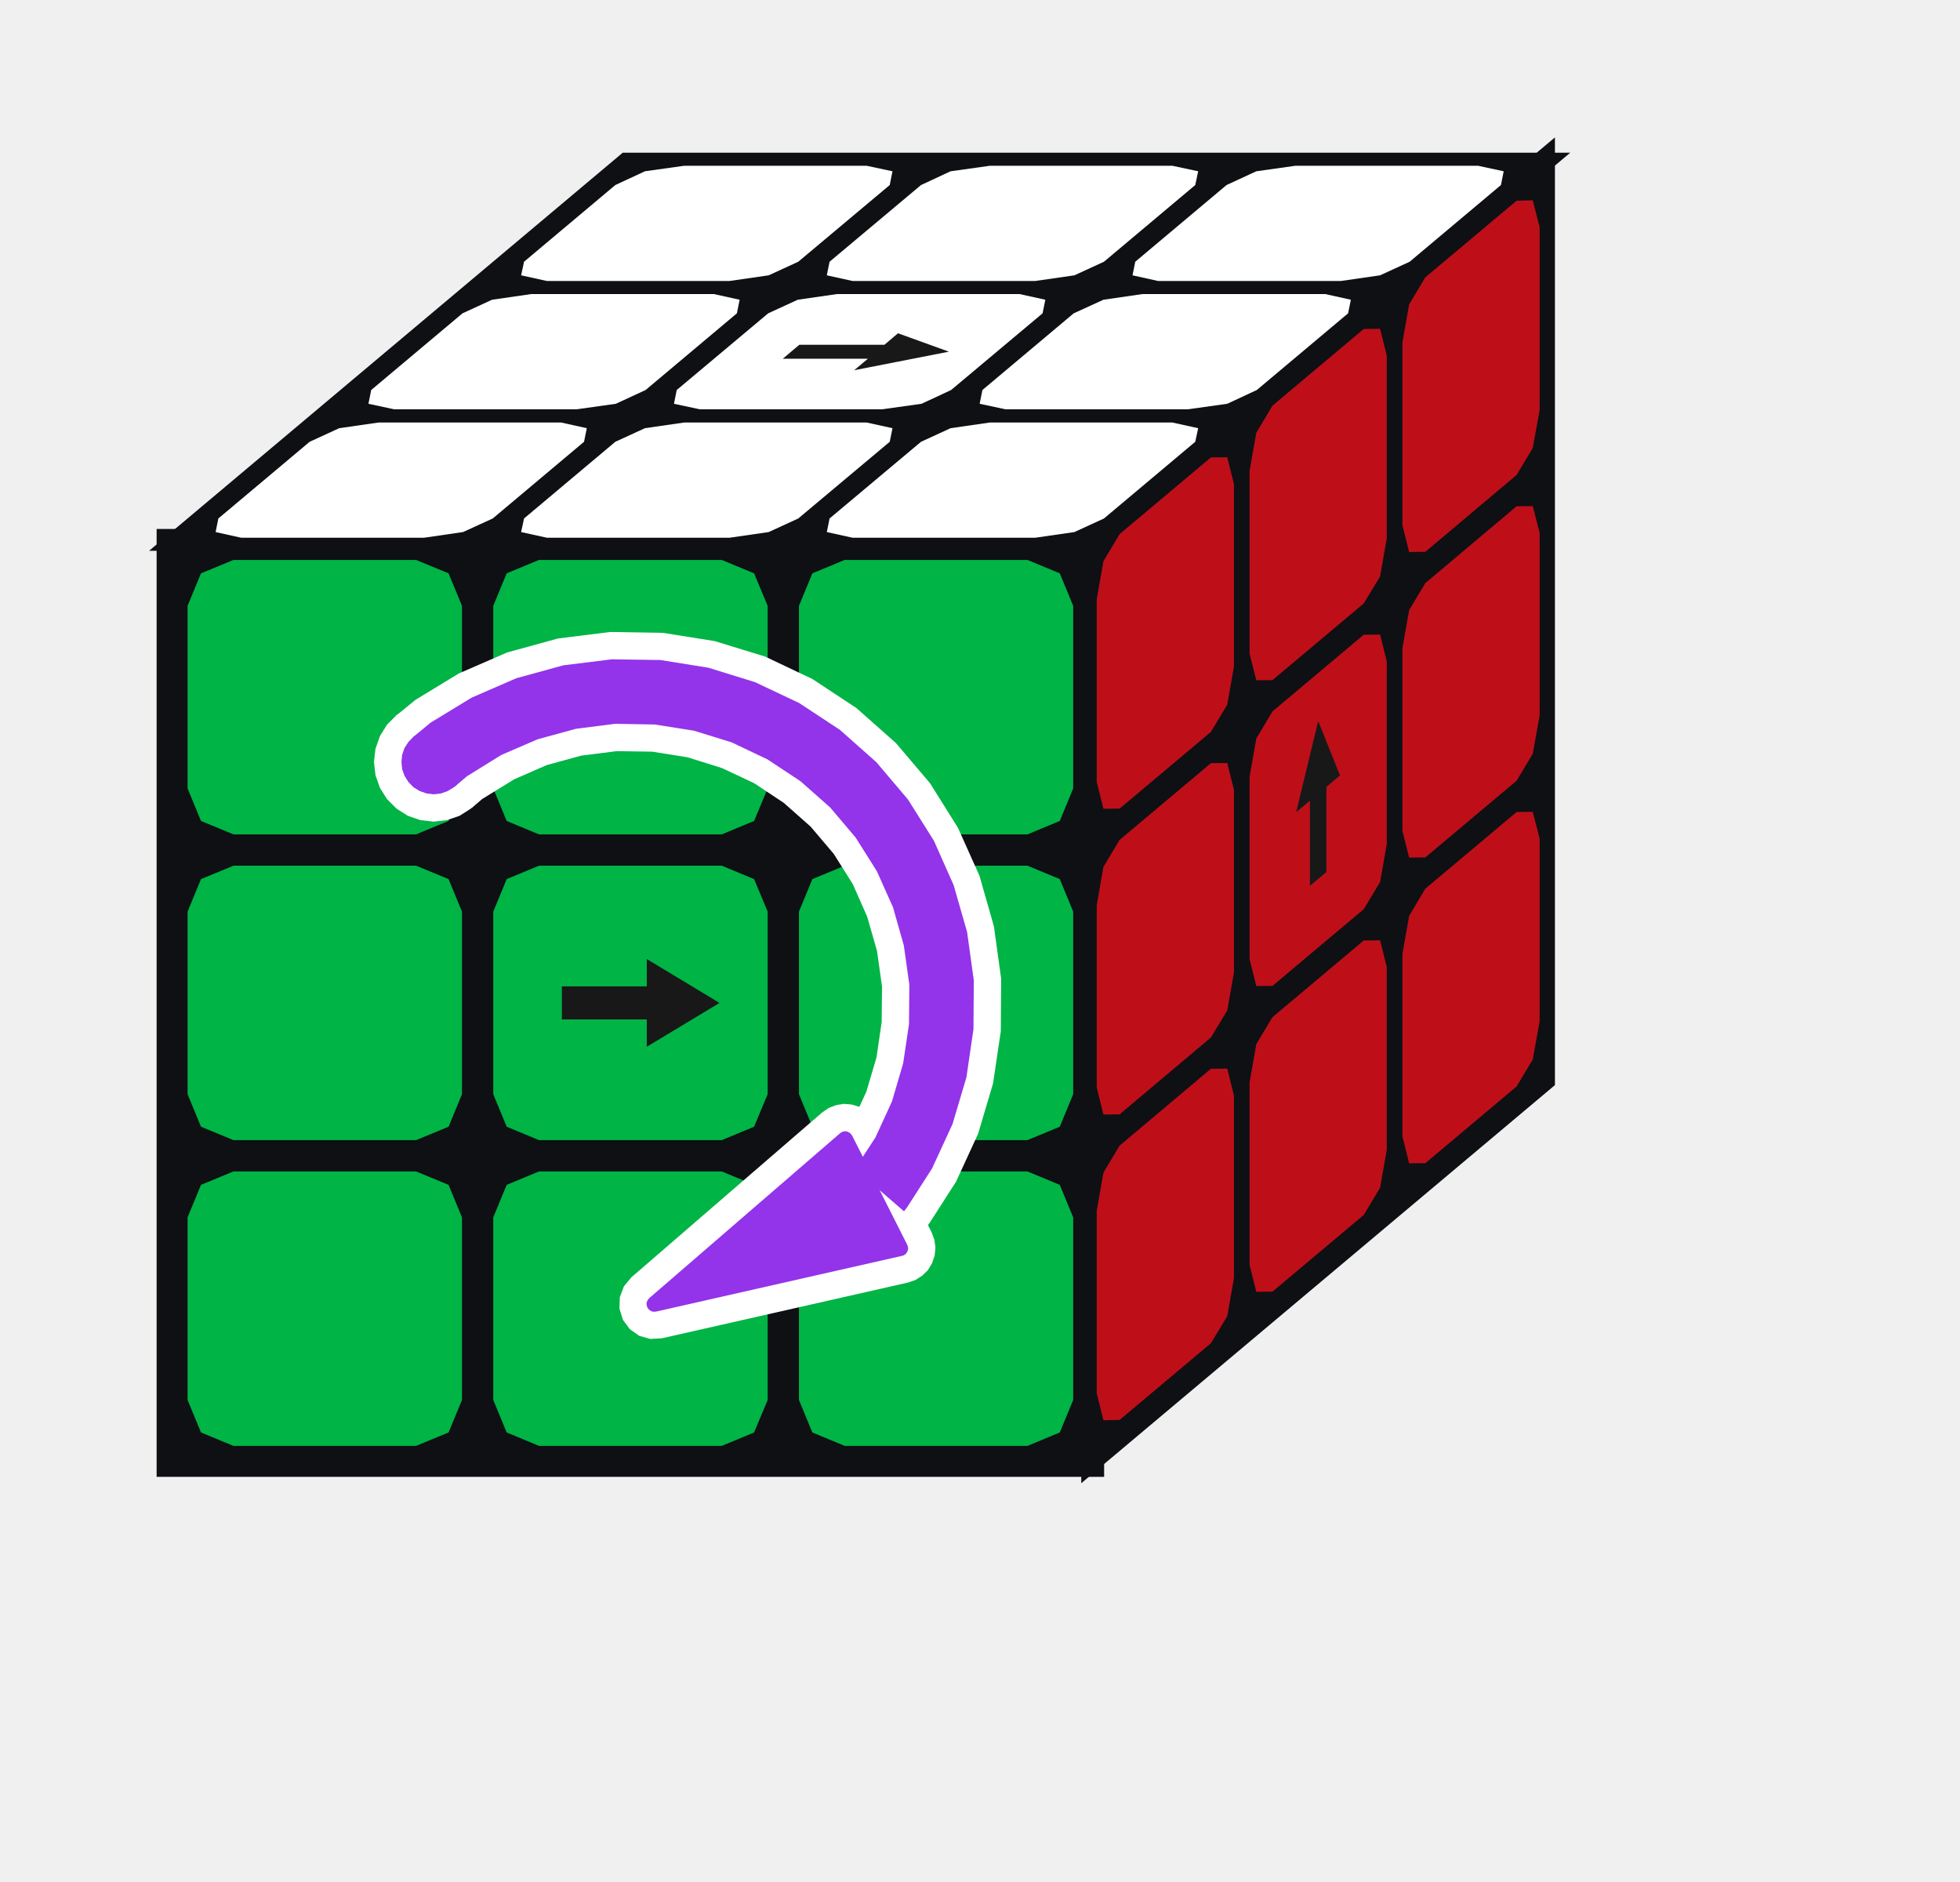
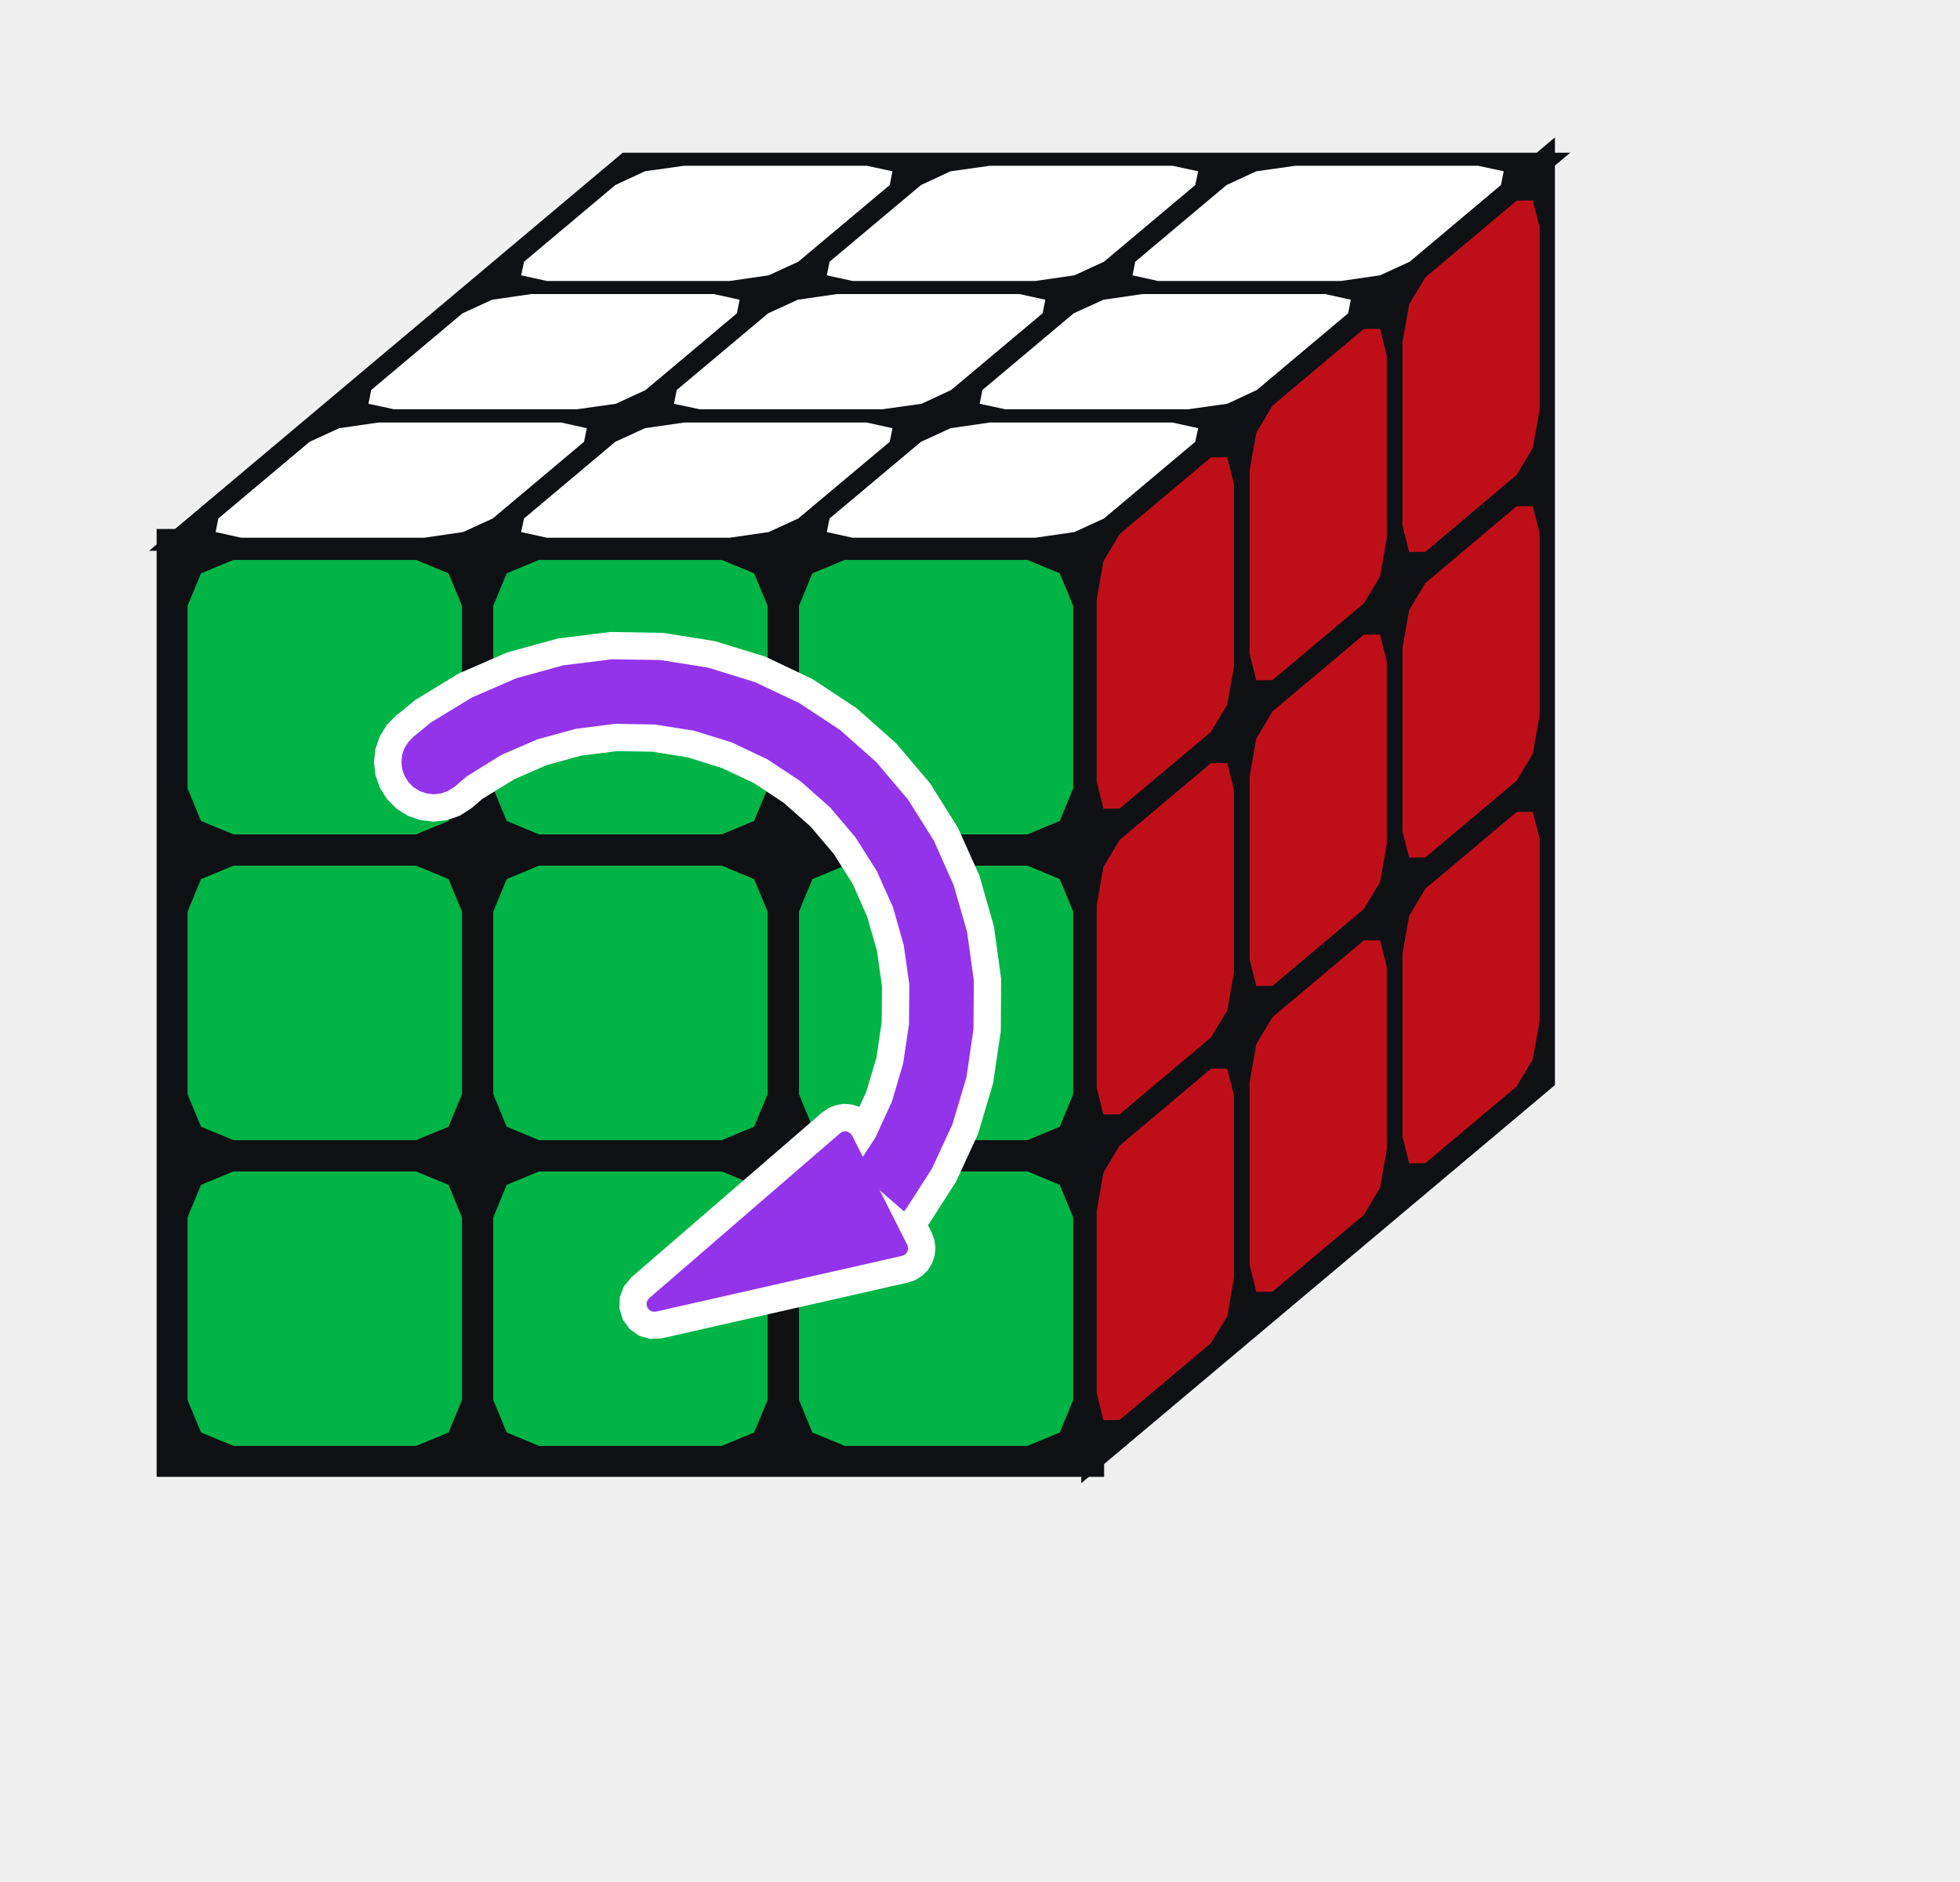
<svg xmlns="http://www.w3.org/2000/svg" viewBox="0 0 114.00 109.20" width="100" height="96">
  <polygon points="9.11,85.76 64.22,85.76 64.22,30.64 9.11,30.64" fill="#0e1014" />
  <polygon points="8.67,31.91 63.78,31.91 91.33,8.76 36.22,8.76" fill="#0e1014" />
  <polygon points="62.89,86.13 90.44,62.98 90.44,7.87 62.89,31.02" fill="#0e1014" />
  <polygon points="51.75,10.64 51.91,9.84 50.41,9.52 39.79,9.52 37.51,9.84 35.79,10.64 30.48,15.10 30.31,15.89 31.81,16.22 42.43,16.22 44.71,15.89 46.43,15.10" fill="#ffffff" />
  <polygon points="69.52,10.64 69.69,9.84 68.19,9.52 57.57,9.52 55.29,9.84 53.57,10.64 48.25,15.10 48.09,15.89 49.59,16.22 60.21,16.22 62.49,15.89 64.21,15.10" fill="#ffffff" />
  <polygon points="87.30,10.64 87.46,9.84 85.97,9.52 75.34,9.52 73.07,9.84 71.34,10.64 66.03,15.10 65.87,15.89 67.36,16.22 77.99,16.22 80.27,15.89 81.99,15.10" fill="#ffffff" />
  <polygon points="42.86,18.10 43.02,17.31 41.52,16.98 30.90,16.98 28.62,17.31 26.90,18.10 21.59,22.56 21.43,23.36 22.92,23.68 33.55,23.68 35.82,23.36 37.55,22.56" fill="#ffffff" />
  <polygon points="60.64,18.10 60.80,17.31 59.30,16.98 48.68,16.98 46.40,17.31 44.68,18.10 39.36,22.56 39.20,23.36 40.70,23.68 51.32,23.68 53.60,23.36 55.32,22.56" fill="#ffffff" />
  <polygon points="78.41,18.10 78.57,17.31 77.08,16.98 66.45,16.98 64.18,17.31 62.45,18.10 57.14,22.56 56.98,23.36 58.48,23.68 69.10,23.68 71.38,23.36 73.10,22.56" fill="#ffffff" />
  <polygon points="33.97,25.57 34.13,24.78 32.64,24.45 22.01,24.45 19.73,24.78 18.01,25.57 12.70,30.03 12.54,30.82 14.03,31.15 24.66,31.15 26.93,30.82 28.66,30.03" fill="#ffffff" />
  <polygon points="51.75,25.57 51.91,24.78 50.41,24.45 39.79,24.45 37.51,24.78 35.79,25.57 30.48,30.03 30.31,30.82 31.81,31.15 42.43,31.15 44.71,30.82 46.43,30.03" fill="#ffffff" />
  <polygon points="69.52,25.57 69.69,24.78 68.19,24.45 57.57,24.45 55.29,24.78 53.57,25.57 48.25,30.03 48.09,30.82 49.59,31.15 60.21,31.15 62.49,30.82 64.21,30.03" fill="#ffffff" />
  <polygon points="71.77,28.03 71.38,26.47 70.43,26.48 65.12,30.94 64.18,32.51 63.79,34.73 63.79,45.35 64.18,46.91 65.12,46.90 70.43,42.44 71.38,40.86 71.77,38.65" fill="#be0f19" />
  <polygon points="80.66,20.56 80.27,19.00 79.32,19.01 74.01,23.47 73.07,25.05 72.68,27.26 72.68,37.89 73.07,39.44 74.01,39.43 79.32,34.97 80.27,33.40 80.66,31.18" fill="#be0f19" />
  <polygon points="89.55,13.09 89.15,11.53 88.21,11.55 82.90,16.01 81.96,17.58 81.57,19.79 81.57,30.42 81.96,31.98 82.90,31.97 88.21,27.50 89.15,25.93 89.55,23.72" fill="#be0f19" />
  <polygon points="71.77,45.80 71.38,44.25 70.43,44.26 65.12,48.72 64.18,50.29 63.79,52.51 63.79,63.13 64.18,64.69 65.12,64.68 70.43,60.21 71.38,58.64 71.77,56.43" fill="#be0f19" />
  <polygon points="80.66,38.34 80.27,36.78 79.32,36.79 74.01,41.25 73.07,42.83 72.68,45.04 72.68,55.66 73.07,57.22 74.01,57.21 79.32,52.75 80.27,51.17 80.66,48.96" fill="#be0f19" />
  <polygon points="89.55,30.87 89.15,29.31 88.21,29.32 82.90,33.79 81.96,35.36 81.57,37.57 81.57,48.20 81.96,49.75 82.90,49.74 88.21,45.28 89.15,43.71 89.55,41.49" fill="#be0f19" />
  <polygon points="71.77,63.58 71.38,62.02 70.43,62.03 65.12,66.50 64.18,68.07 63.79,70.28 63.79,80.91 64.18,82.47 65.12,82.45 70.43,77.99 71.38,76.42 71.77,74.21" fill="#be0f19" />
  <polygon points="80.66,56.11 80.27,54.56 79.32,54.57 74.01,59.03 73.07,60.60 72.68,62.82 72.68,73.44 73.07,75.00 74.01,74.99 79.32,70.53 80.27,68.95 80.66,66.74" fill="#be0f19" />
  <polygon points="89.55,48.65 89.15,47.09 88.21,47.10 82.90,51.56 81.96,53.14 81.57,55.35 81.57,65.97 81.96,67.53 82.90,67.52 88.21,63.06 89.15,61.49 89.55,59.27" fill="#be0f19" />
  <polygon points="26.87,35.11 26.09,33.22 24.20,32.44 13.58,32.44 11.69,33.22 10.91,35.11 10.91,45.73 11.69,47.62 13.58,48.40 24.20,48.40 26.09,47.62 26.87,45.73" fill="#00b445" />
  <polygon points="44.65,35.11 43.86,33.22 41.98,32.44 31.35,32.44 29.47,33.22 28.69,35.11 28.69,45.73 29.47,47.62 31.35,48.40 41.98,48.40 43.86,47.62 44.65,45.73" fill="#00b445" />
  <polygon points="62.42,35.11 61.64,33.22 59.76,32.44 49.13,32.44 47.25,33.22 46.47,35.11 46.47,45.73 47.25,47.62 49.13,48.40 59.76,48.40 61.64,47.62 62.42,45.73" fill="#00b445" />
  <polygon points="26.87,52.89 26.09,51.00 24.20,50.22 13.58,50.22 11.69,51.00 10.91,52.89 10.91,63.51 11.69,65.40 13.58,66.18 24.20,66.18 26.09,65.40 26.87,63.51" fill="#00b445" />
  <polygon points="44.65,52.89 43.86,51.00 41.98,50.22 31.35,50.22 29.47,51.00 28.69,52.89 28.69,63.51 29.47,65.40 31.35,66.18 41.98,66.18 43.86,65.40 44.65,63.51" fill="#00b445" />
  <polygon points="62.42,52.89 61.64,51.00 59.76,50.22 49.13,50.22 47.25,51.00 46.47,52.89 46.47,63.51 47.25,65.40 49.13,66.18 59.76,66.18 61.64,65.40 62.42,63.51" fill="#00b445" />
  <polygon points="26.87,70.67 26.09,68.78 24.20,68.00 13.58,68.00 11.69,68.78 10.91,70.67 10.91,81.29 11.69,83.18 13.58,83.96 24.20,83.96 26.09,83.18 26.87,81.29" fill="#00b445" />
  <polygon points="44.65,70.67 43.86,68.78 41.98,68.00 31.35,68.00 29.47,68.78 28.69,70.67 28.69,81.29 29.47,83.18 31.35,83.96 41.98,83.96 43.86,83.18 44.65,81.29" fill="#00b445" />
  <polygon points="62.42,70.67 61.64,68.78 59.76,68.00 49.13,68.00 47.25,68.78 46.47,70.67 46.47,81.29 47.25,83.18 49.13,83.96 59.76,83.96 61.64,83.18 62.42,81.29" fill="#00b445" />
  <polygon points="23.01,41.52 24.16,40.58 26.69,39.04 29.50,37.82 32.45,37.01 35.49,36.63 38.55,36.68 41.57,37.16 44.50,38.06 47.26,39.37 49.82,41.06 52.11,43.09 54.09,45.42 55.72,48.02 56.97,50.81 57.81,53.75 58.23,56.79 58.21,59.85 57.76,62.88 56.89,65.81 55.61,68.59 54.09,70.96 53.79,71.37 48.54,66.82 48.26,67.20 49.52,65.25 50.39,63.36 50.98,61.37 51.28,59.32 51.30,57.24 51.01,55.18 50.44,53.19 49.60,51.29 48.49,49.53 47.15,47.95 45.59,46.57 43.86,45.42 41.98,44.54 40.00,43.92 37.94,43.59 35.87,43.56 33.81,43.82 31.80,44.37 29.90,45.20 28.05,46.34 27.44,46.86" fill="#ffffff" />
  <polygon points="28.70,44.19 28.61,43.42 28.36,42.68 27.94,42.02 27.39,41.47 26.73,41.06 26.00,40.80 25.23,40.72 24.45,40.80 23.72,41.06 23.06,41.47 22.51,42.02 22.10,42.68 21.84,43.42 21.75,44.19 21.84,44.96 22.10,45.70 22.51,46.35 23.06,46.90 23.72,47.32 24.45,47.57 25.23,47.66 26.00,47.57 26.73,47.32 27.39,46.90 27.94,46.35 28.36,45.70 28.61,44.96" fill="#ffffff" />
  <polygon points="54.19,71.55 54.35,71.98 54.41,72.44 54.36,72.90 54.21,73.34 53.97,73.74 53.64,74.06 53.25,74.31 52.82,74.46 38.51,77.70 37.83,77.74 37.18,77.56 36.63,77.17 36.23,76.63 36.03,75.98 36.05,75.31 36.29,74.68 36.72,74.16 47.82,64.57 48.20,64.31 48.64,64.14 49.09,64.07 49.55,64.11 50.00,64.25 50.39,64.49 50.73,64.81 50.98,65.20" fill="#ffffff" />
  <polygon points="24.03,42.74 25.05,41.90 27.43,40.45 30.03,39.32 32.76,38.57 35.58,38.22 38.41,38.26 41.21,38.71 43.92,39.55 46.48,40.76 48.85,42.32 50.97,44.20 52.81,46.37 54.32,48.77 55.47,51.36 56.25,54.08 56.64,56.89 56.62,59.73 56.21,62.53 55.40,65.25 54.21,67.83 52.75,70.10 52.58,70.32 49.74,67.86 49.59,68.06 50.92,66.02 51.88,63.93 52.53,61.72 52.87,59.44 52.89,57.14 52.57,54.86 51.94,52.64 51.00,50.54 49.77,48.59 48.28,46.83 46.56,45.31 44.64,44.04 42.56,43.05 40.36,42.37 38.08,42.01 35.78,41.97 33.50,42.26 31.27,42.87 29.16,43.78 27.16,45.02 26.43,45.64" fill="#9333ea" />
  <polygon points="27.11,44.19 27.06,43.77 26.92,43.37 26.70,43.02 26.40,42.72 26.04,42.49 25.65,42.36 25.23,42.31 24.81,42.36 24.41,42.49 24.05,42.72 23.76,43.02 23.53,43.37 23.39,43.77 23.35,44.19 23.39,44.61 23.53,45.00 23.76,45.36 24.05,45.66 24.41,45.88 24.81,46.02 25.23,46.07 25.65,46.02 26.04,45.88 26.40,45.66 26.70,45.36 26.92,45.00 27.06,44.61" fill="#9333ea" />
  <polygon points="52.77,72.27 52.80,72.36 52.82,72.46 52.81,72.57 52.77,72.66 52.72,72.75 52.65,72.82 52.56,72.88 52.46,72.91 38.16,76.15 38.01,76.16 37.86,76.12 37.74,76.03 37.65,75.91 37.61,75.77 37.61,75.62 37.67,75.48 37.76,75.37 48.86,65.78 48.95,65.72 49.04,65.68 49.14,65.67 49.25,65.67 49.34,65.71 49.43,65.76 49.50,65.83 49.56,65.91" fill="#9333ea" />
-   <polygon points="55.19,20.33 52.23,19.26 51.44,19.93 46.49,19.93 45.53,20.74 50.48,20.74 49.68,21.41" fill="#181818" />
-   <polygon points="76.67,41.81 75.39,47.11 76.19,46.44 76.19,51.39 77.15,50.59 77.15,45.64 77.94,44.97" fill="#181818" />
-   <polygon points="41.85,58.20 37.62,55.65 37.62,57.24 32.68,57.24 32.68,59.16 37.62,59.16 37.62,60.75" fill="#181818" />
</svg>
